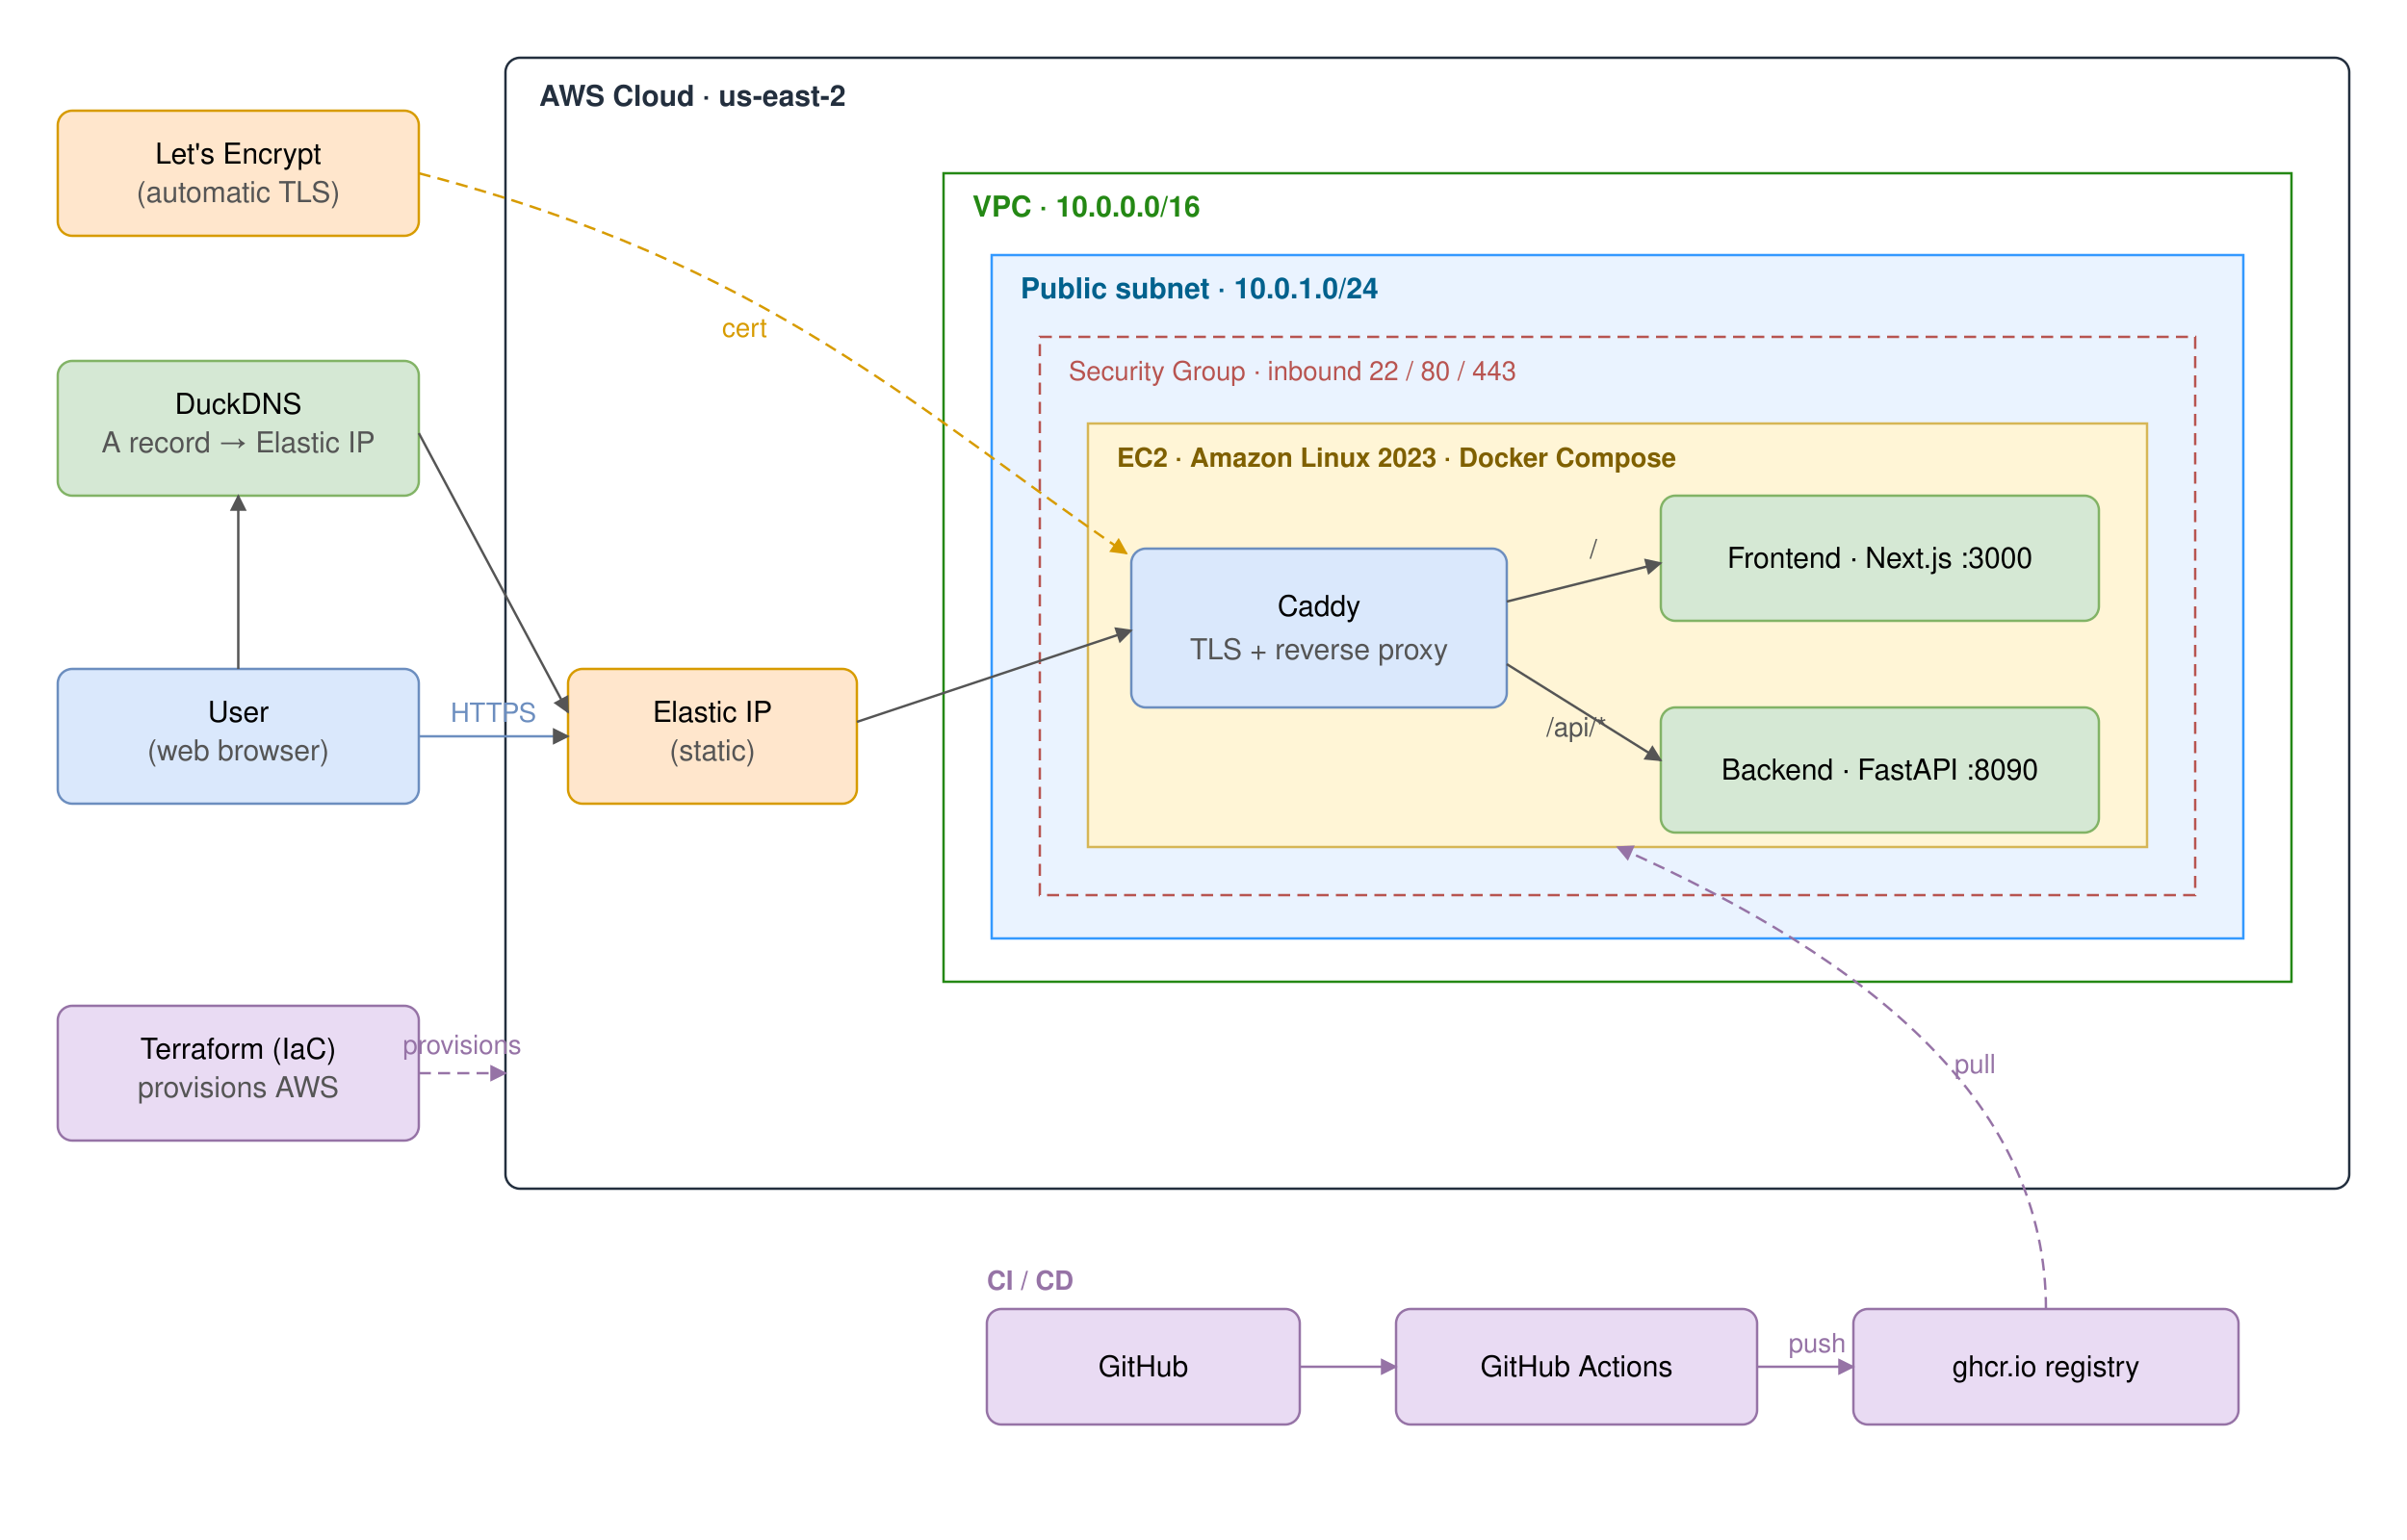
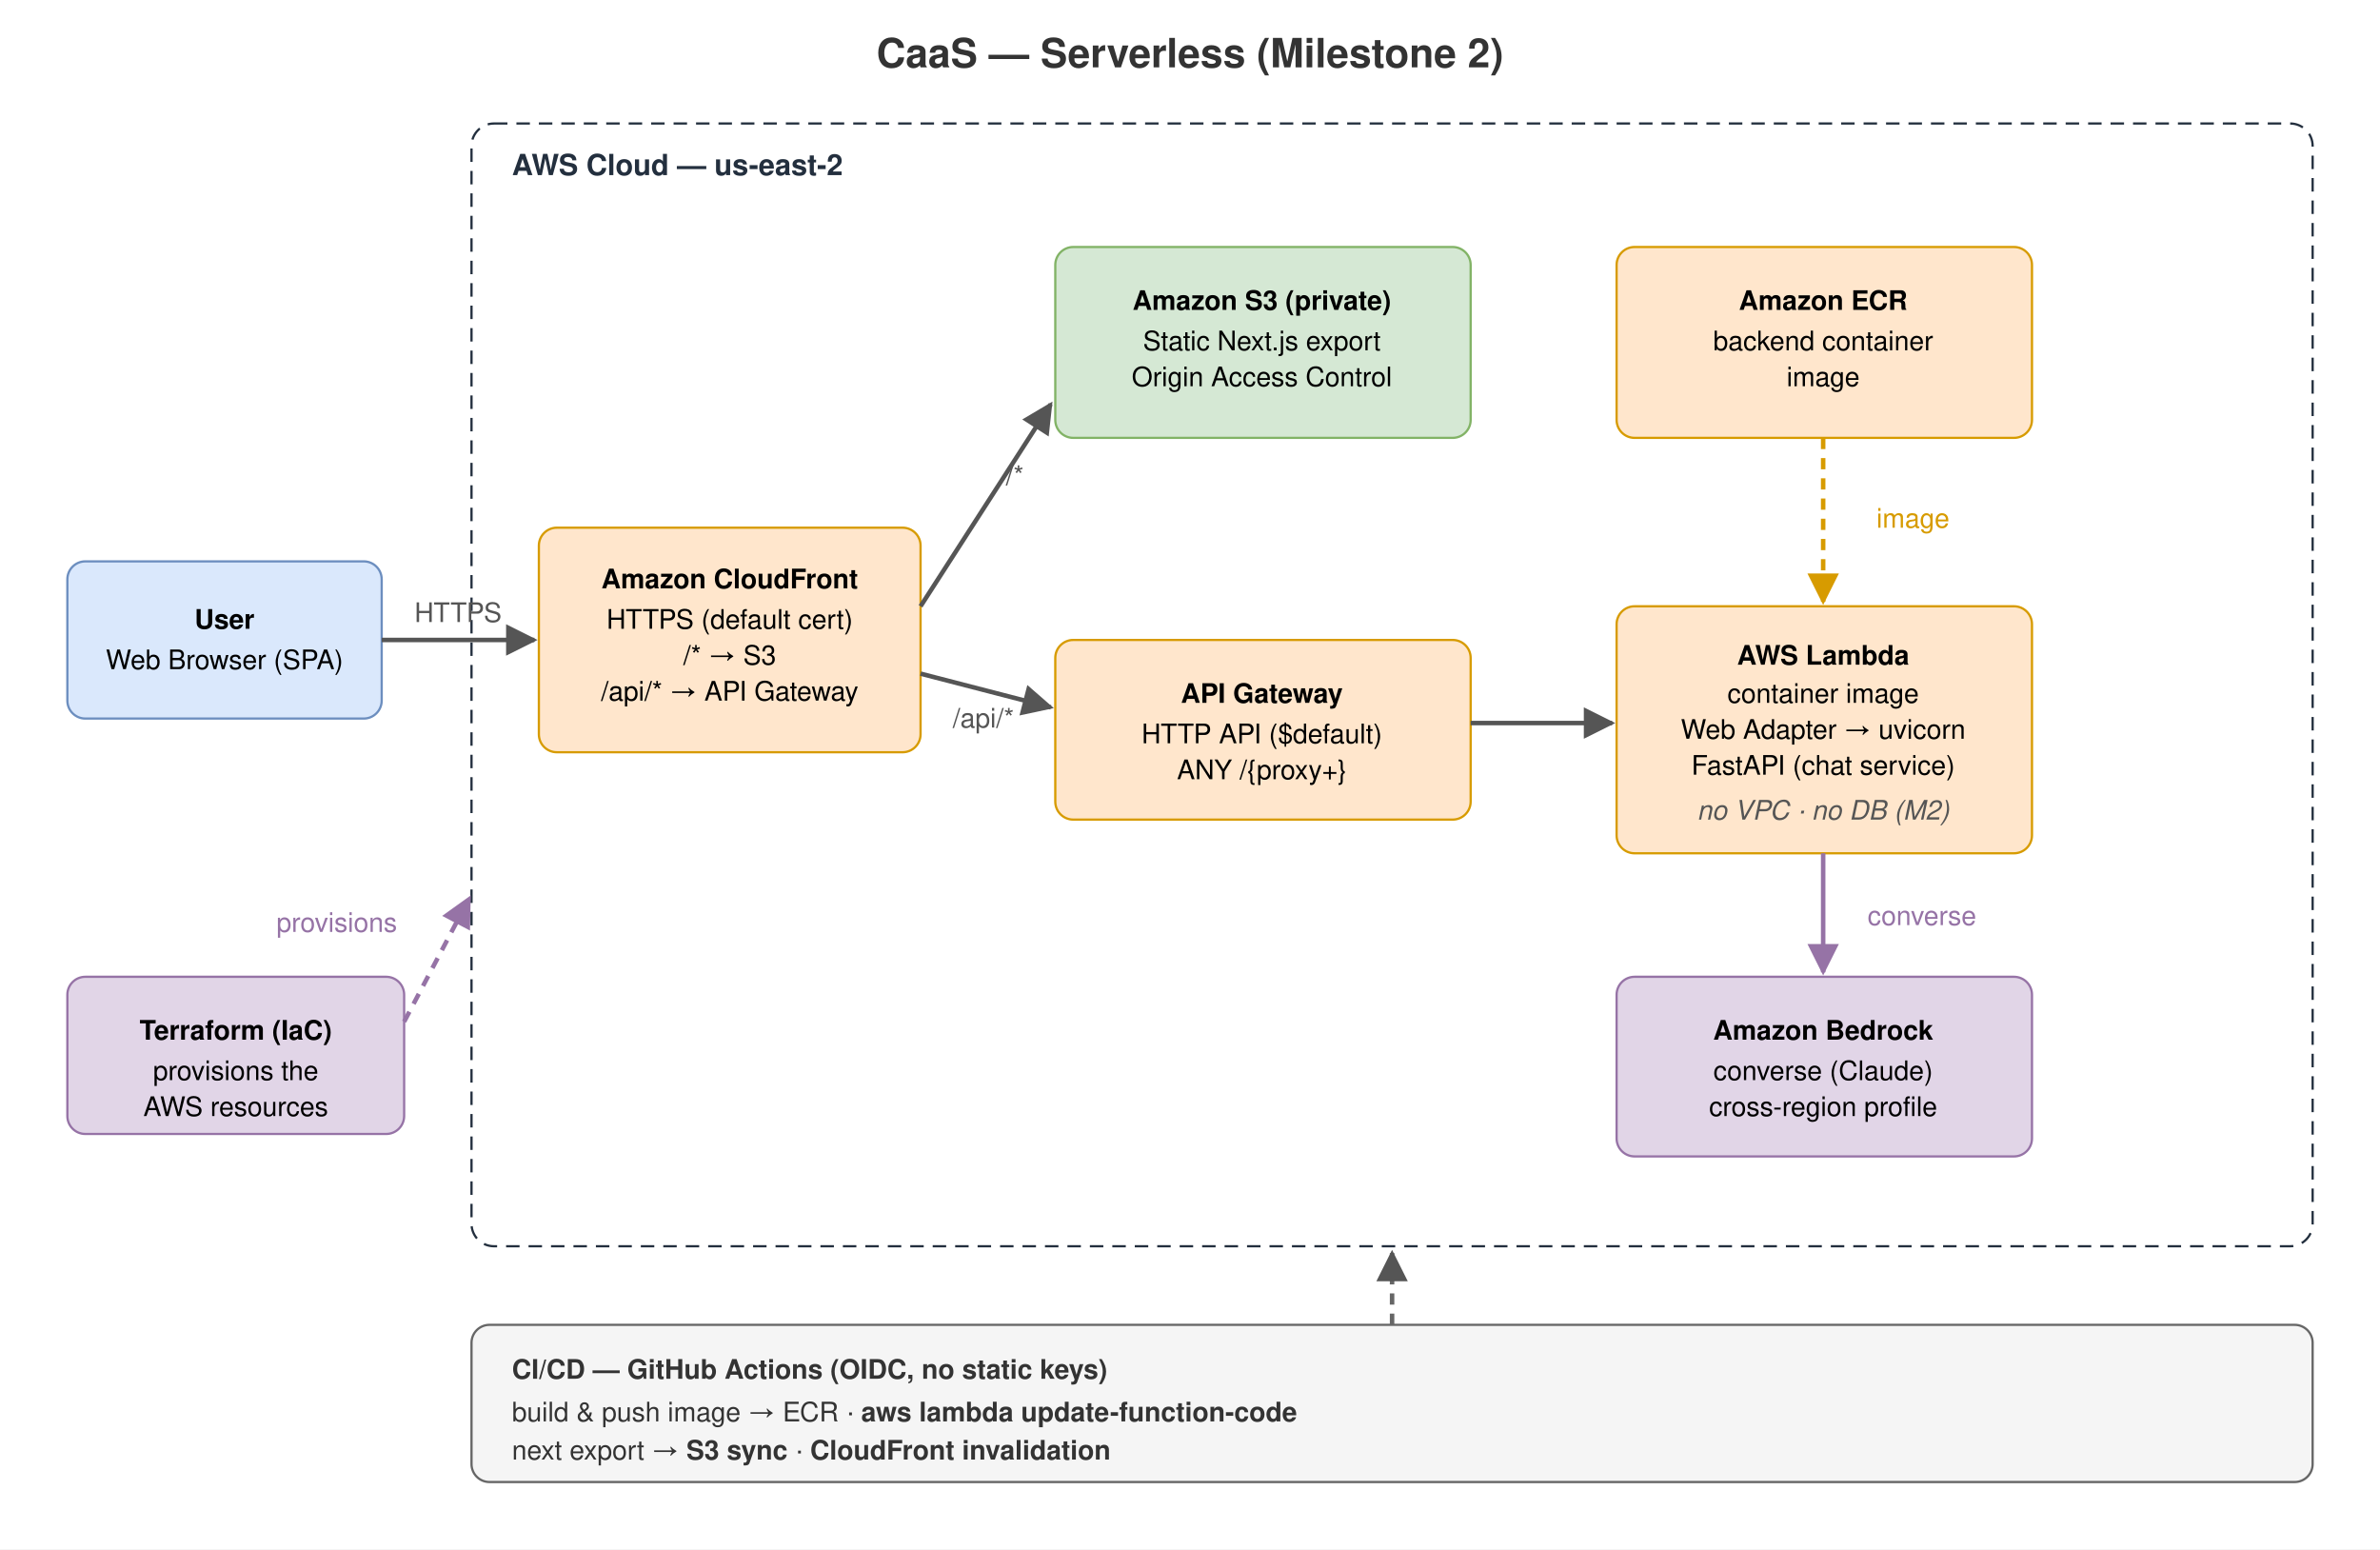
- <svg xmlns="http://www.w3.org/2000/svg" viewBox="0 0 1000 640" font-family="Segoe UI, Helvetica, Arial, sans-serif" font-size="12">
+ <svg xmlns="http://www.w3.org/2000/svg" viewBox="0 0 1060 690" font-family="Segoe UI, Helvetica, Arial, sans-serif" font-size="12">
  <defs>
    <marker id="arrow" viewBox="0 0 10 10" refX="9" refY="5" markerWidth="7" markerHeight="7" orient="auto-start-reverse">
      <path d="M0,0 L10,5 L0,10 z" fill="#555" />
    </marker>
    <marker id="arrowO" viewBox="0 0 10 10" refX="9" refY="5" markerWidth="7" markerHeight="7" orient="auto-start-reverse">
      <path d="M0,0 L10,5 L0,10 z" fill="#d79b00" />
    </marker>
    <marker id="arrowP" viewBox="0 0 10 10" refX="9" refY="5" markerWidth="7" markerHeight="7" orient="auto-start-reverse">
      <path d="M0,0 L10,5 L0,10 z" fill="#9673a6" />
    </marker>
  </defs>
-   <rect x="0" y="0" width="1000" height="640" fill="#ffffff" />
-   <rect x="210" y="24" width="766" height="470" rx="6" fill="none" stroke="#232f3e" />
-   <text x="224" y="44" fill="#232f3e" font-weight="bold">AWS Cloud · us-east-2</text>
-   <rect x="392" y="72" width="560" height="336" fill="none" stroke="#248814" />
-   <text x="404" y="90" fill="#248814" font-weight="bold">VPC · 10.0.0.0/16</text>
-   <rect x="412" y="106" width="520" height="284" fill="#eaf3ff" stroke="#3399ff" />
-   <text x="424" y="124" fill="#00618d" font-weight="bold">Public subnet · 10.0.1.0/24</text>
-   <rect x="432" y="140" width="480" height="232" fill="none" stroke="#b85450" stroke-dasharray="5 3" />
-   <text x="444" y="158" fill="#b85450" font-size="11">Security Group · inbound 22 / 80 / 443</text>
-   <rect x="452" y="176" width="440" height="176" fill="#fff5d6" stroke="#d6b656" />
-   <text x="464" y="194" fill="#7f6000" font-size="11" font-weight="bold">EC2 · Amazon Linux 2023 · Docker Compose</text>
-   <g text-anchor="middle">
-     <rect x="24" y="46" width="150" height="52" rx="6" fill="#ffe6cc" stroke="#d79b00" />
-     <text x="99" y="68">Let's Encrypt</text>
-     <text x="99" y="84" fill="#555">(automatic TLS)</text>
-     <rect x="24" y="150" width="150" height="56" rx="6" fill="#d5e8d4" stroke="#82b366" />
-     <text x="99" y="172">DuckDNS</text>
-     <text x="99" y="188" fill="#555">A record → Elastic IP</text>
-     <rect x="24" y="278" width="150" height="56" rx="6" fill="#dae8fc" stroke="#6c8ebf" />
-     <text x="99" y="300">User</text>
-     <text x="99" y="316" fill="#555">(web browser)</text>
-     <rect x="24" y="418" width="150" height="56" rx="6" fill="#e9dbf3" stroke="#9673a6" />
-     <text x="99" y="440">Terraform (IaC)</text>
-     <text x="99" y="456" fill="#555">provisions AWS</text>
-   </g>
-   <g text-anchor="middle">
-     <rect x="236" y="278" width="120" height="56" rx="6" fill="#ffe6cc" stroke="#d79b00" />
-     <text x="296" y="300">Elastic IP</text>
-     <text x="296" y="316" fill="#555">(static)</text>
-     <rect x="470" y="228" width="156" height="66" rx="6" fill="#dae8fc" stroke="#6c8ebf" />
-     <text x="548" y="256">Caddy</text>
-     <text x="548" y="274" fill="#555">TLS + reverse proxy</text>
-     <rect x="690" y="206" width="182" height="52" rx="6" fill="#d5e8d4" stroke="#82b366" />
-     <text x="781" y="236">Frontend · Next.js :3000</text>
-     <rect x="690" y="294" width="182" height="52" rx="6" fill="#d5e8d4" stroke="#82b366" />
-     <text x="781" y="324">Backend · FastAPI :8090</text>
-   </g>
-   <text x="410" y="536" fill="#9673a6" font-weight="bold" font-size="11">CI / CD</text>
-   <g text-anchor="middle">
-     <rect x="410" y="544" width="130" height="48" rx="6" fill="#e9dbf3" stroke="#9673a6" />
-     <text x="475" y="572">GitHub</text>
-     <rect x="580" y="544" width="150" height="48" rx="6" fill="#e9dbf3" stroke="#9673a6" />
-     <text x="655" y="572">GitHub Actions</text>
-     <rect x="770" y="544" width="160" height="48" rx="6" fill="#e9dbf3" stroke="#9673a6" />
-     <text x="850" y="572">ghcr.io registry</text>
-   </g>
-   <g fill="#555">
-     <line x1="99" y1="278" x2="99" y2="206" stroke="#555" marker-end="url(#arrow)" />
-     <line x1="174" y1="180" x2="236" y2="296" stroke="#555" marker-end="url(#arrow)" />
-     <line x1="174" y1="306" x2="236" y2="306" stroke="#6c8ebf" marker-end="url(#arrow)" />
-     <text x="205" y="300" text-anchor="middle" fill="#6c8ebf" font-size="11">HTTPS</text>
-     <line x1="356" y1="300" x2="470" y2="262" stroke="#555" marker-end="url(#arrow)" />
-     <line x1="626" y1="250" x2="690" y2="234" stroke="#555" marker-end="url(#arrow)" />
-     <text x="662" y="232" text-anchor="middle" font-size="11">/</text>
-     <line x1="626" y1="276" x2="690" y2="316" stroke="#555" marker-end="url(#arrow)" />
-     <text x="655" y="306" text-anchor="middle" font-size="11">/api/*</text>
-   </g>
-   <path d="M174,72 C320,110 380,170 468,230" fill="none" stroke="#d79b00" stroke-dasharray="5 3" marker-end="url(#arrowO)" />
-   <text x="300" y="140" fill="#d79b00" font-size="11">cert</text>
-   <line x1="174" y1="446" x2="210" y2="446" stroke="#9673a6" stroke-dasharray="5 3" marker-end="url(#arrowP)" />
-   <text x="192" y="438" text-anchor="middle" fill="#9673a6" font-size="11">provisions</text>
-   <g stroke="#9673a6">
-     <line x1="540" y1="568" x2="580" y2="568" marker-end="url(#arrowP)" />
-     <line x1="730" y1="568" x2="770" y2="568" marker-end="url(#arrowP)" />
-     <path d="M850,544 C850,460 780,400 672,352" fill="none" stroke-dasharray="5 3" marker-end="url(#arrowP)" />
-   </g>
-   <text x="755" y="562" text-anchor="middle" fill="#9673a6" font-size="11">push</text>
-   <text x="812" y="446" fill="#9673a6" font-size="11">pull</text>
+   <rect x="0" y="0" width="1060" height="690" fill="#ffffff" />
+   <text x="530" y="30" text-anchor="middle" font-size="18" font-weight="bold" fill="#333">CaaS — Serverless (Milestone 2)</text>
+   <rect x="210" y="55" width="820" height="500" rx="10" fill="none" stroke="#232f3e" stroke-dasharray="6 4" />
+   <text x="228" y="78" font-size="13" font-weight="bold" fill="#232f3e">AWS Cloud — us-east-2</text>
+   <rect x="30" y="250" width="140" height="70" rx="8" fill="#dae8fc" stroke="#6c8ebf" />
+   <text x="100" y="280" text-anchor="middle" font-weight="bold">User</text>
+   <text x="100" y="298" text-anchor="middle">Web Browser (SPA)</text>
+   <rect x="240" y="235" width="170" height="100" rx="8" fill="#ffe6cc" stroke="#d79b00" />
+   <text x="325" y="262" text-anchor="middle" font-weight="bold">Amazon CloudFront</text>
+   <text x="325" y="280" text-anchor="middle">HTTPS (default cert)</text>
+   <text x="325" y="296" text-anchor="middle">/*  → S3</text>
+   <text x="325" y="312" text-anchor="middle">/api/* → API Gateway</text>
+   <rect x="470" y="110" width="185" height="85" rx="8" fill="#d5e8d4" stroke="#82b366" />
+   <text x="562" y="138" text-anchor="middle" font-weight="bold">Amazon S3 (private)</text>
+   <text x="562" y="156" text-anchor="middle">Static Next.js export</text>
+   <text x="562" y="172" text-anchor="middle">Origin Access Control</text>
+   <rect x="720" y="110" width="185" height="85" rx="8" fill="#ffe6cc" stroke="#d79b00" />
+   <text x="812" y="138" text-anchor="middle" font-weight="bold">Amazon ECR</text>
+   <text x="812" y="156" text-anchor="middle">backend container</text>
+   <text x="812" y="172" text-anchor="middle">image</text>
+   <rect x="470" y="285" width="185" height="80" rx="8" fill="#ffe6cc" stroke="#d79b00" />
+   <text x="562" y="313" text-anchor="middle" font-weight="bold">API Gateway</text>
+   <text x="562" y="331" text-anchor="middle">HTTP API ($default)</text>
+   <text x="562" y="347" text-anchor="middle">ANY /{proxy+}</text>
+   <rect x="720" y="270" width="185" height="110" rx="8" fill="#ffe6cc" stroke="#d79b00" />
+   <text x="812" y="296" text-anchor="middle" font-weight="bold">AWS Lambda</text>
+   <text x="812" y="313" text-anchor="middle">container image</text>
+   <text x="812" y="329" text-anchor="middle">Web Adapter → uvicorn</text>
+   <text x="812" y="345" text-anchor="middle">FastAPI (chat service)</text>
+   <text x="812" y="365" text-anchor="middle" font-style="italic" fill="#555">no VPC · no DB (M2)</text>
+   <rect x="720" y="435" width="185" height="80" rx="8" fill="#e1d5e7" stroke="#9673a6" />
+   <text x="812" y="463" text-anchor="middle" font-weight="bold">Amazon Bedrock</text>
+   <text x="812" y="481" text-anchor="middle">converse (Claude)</text>
+   <text x="812" y="497" text-anchor="middle">cross-region profile</text>
+   <rect x="30" y="435" width="150" height="70" rx="8" fill="#e1d5e7" stroke="#9673a6" />
+   <text x="105" y="463" text-anchor="middle" font-weight="bold">Terraform (IaC)</text>
+   <text x="105" y="481" text-anchor="middle">provisions the</text>
+   <text x="105" y="497" text-anchor="middle">AWS resources</text>
+   <rect x="210" y="590" width="820" height="70" rx="8" fill="#f5f5f5" stroke="#666" />
+   <text x="228" y="614" font-weight="bold" fill="#333">CI/CD — GitHub Actions (OIDC, no static keys)</text>
+   <text x="228" y="633" fill="#333">build &amp; push image → ECR · <tspan font-weight="bold">aws lambda update-function-code</tspan>
+   </text>
+   <text x="228" y="650" fill="#333">next export → <tspan font-weight="bold">S3 sync</tspan> · <tspan font-weight="bold">CloudFront invalidation</tspan>
+   </text>
+   <line x1="170" y1="285" x2="238" y2="285" stroke="#555" stroke-width="2" marker-end="url(#arrow)" />
+   <text x="204" y="277" text-anchor="middle" fill="#555">HTTPS</text>
+   <line x1="410" y1="270" x2="468" y2="180" stroke="#555" stroke-width="2" marker-end="url(#arrow)" />
+   <text x="452" y="216" text-anchor="middle" fill="#555">/*</text>
+   <line x1="410" y1="300" x2="468" y2="315" stroke="#555" stroke-width="2" marker-end="url(#arrow)" />
+   <text x="438" y="324" text-anchor="middle" fill="#555">/api/*</text>
+   <line x1="655" y1="322" x2="718" y2="322" stroke="#555" stroke-width="2" marker-end="url(#arrow)" />
+   <line x1="812" y1="380" x2="812" y2="433" stroke="#9673a6" stroke-width="2" marker-end="url(#arrowP)" />
+   <text x="856" y="412" text-anchor="middle" fill="#9673a6">converse</text>
+   <line x1="812" y1="195" x2="812" y2="268" stroke="#d79b00" stroke-width="2" stroke-dasharray="5 4" marker-end="url(#arrowO)" />
+   <text x="852" y="235" text-anchor="middle" fill="#d79b00">image</text>
+   <line x1="180" y1="455" x2="209" y2="400" stroke="#9673a6" stroke-width="2" stroke-dasharray="5 4" marker-end="url(#arrowP)" />
+   <text x="150" y="415" text-anchor="middle" fill="#9673a6">provisions</text>
+   <line x1="620" y1="590" x2="620" y2="558" stroke="#666" stroke-width="2" stroke-dasharray="5 4" marker-end="url(#arrow)" />
</svg>
